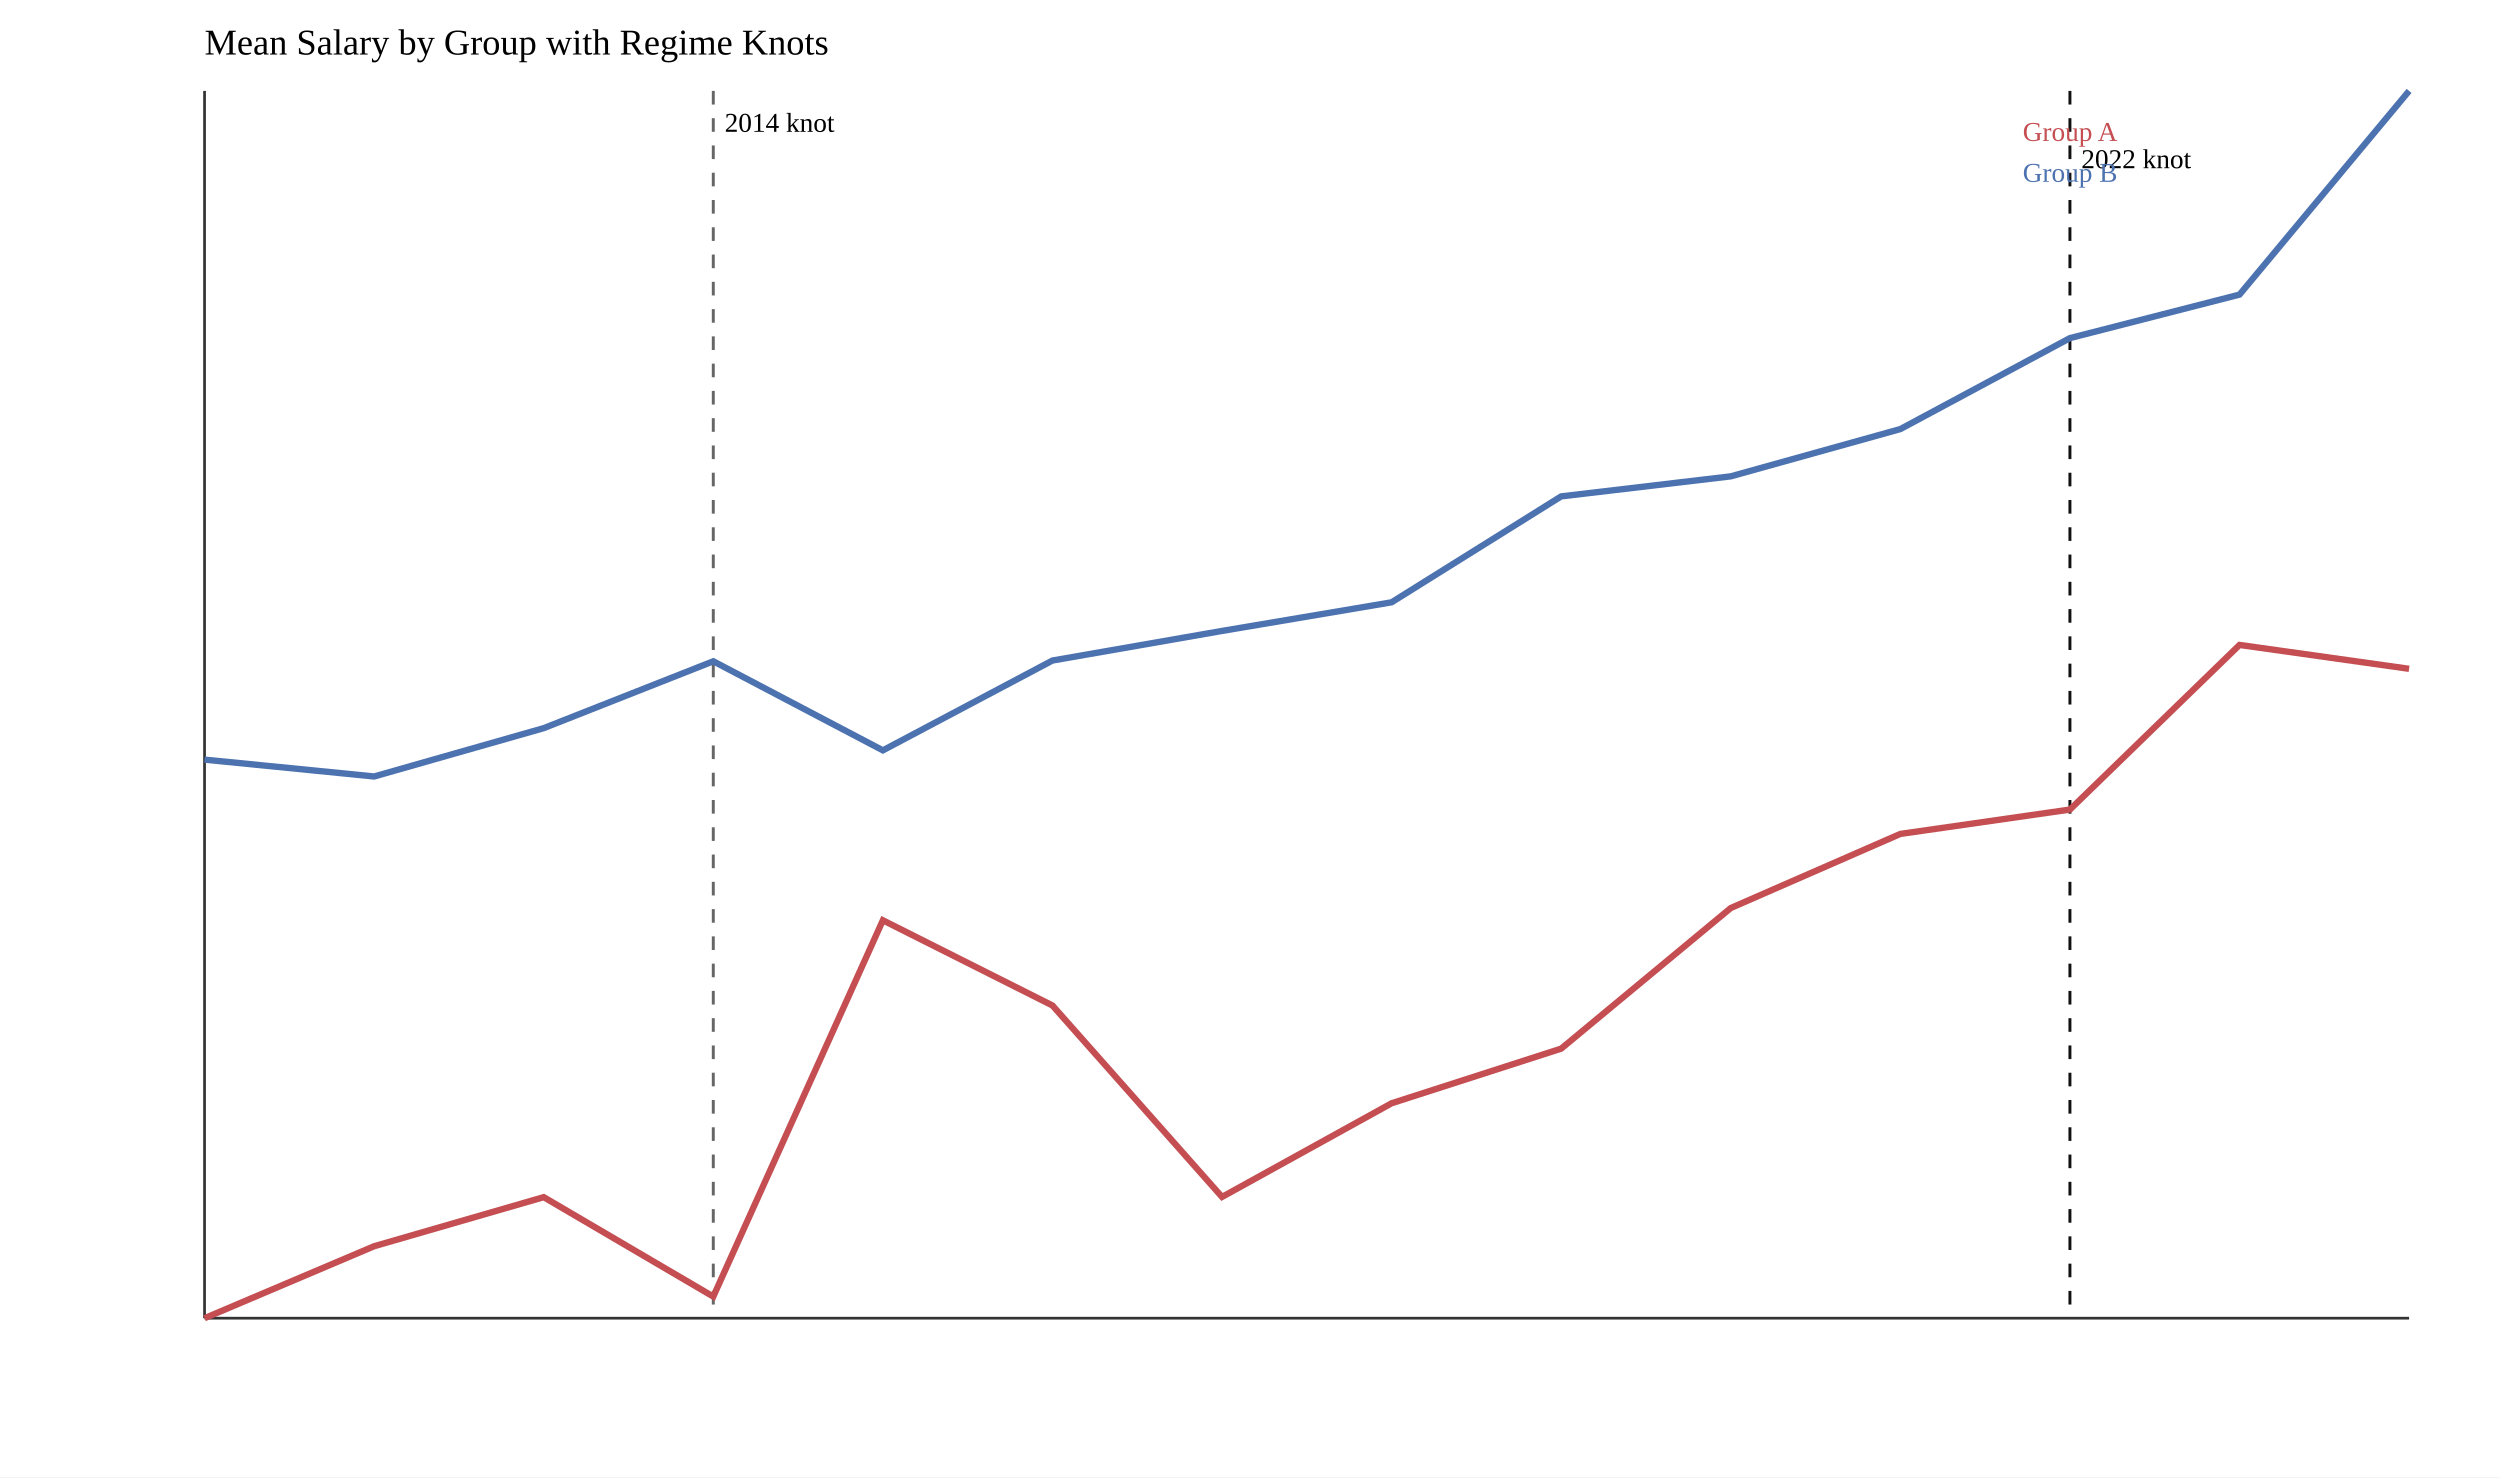
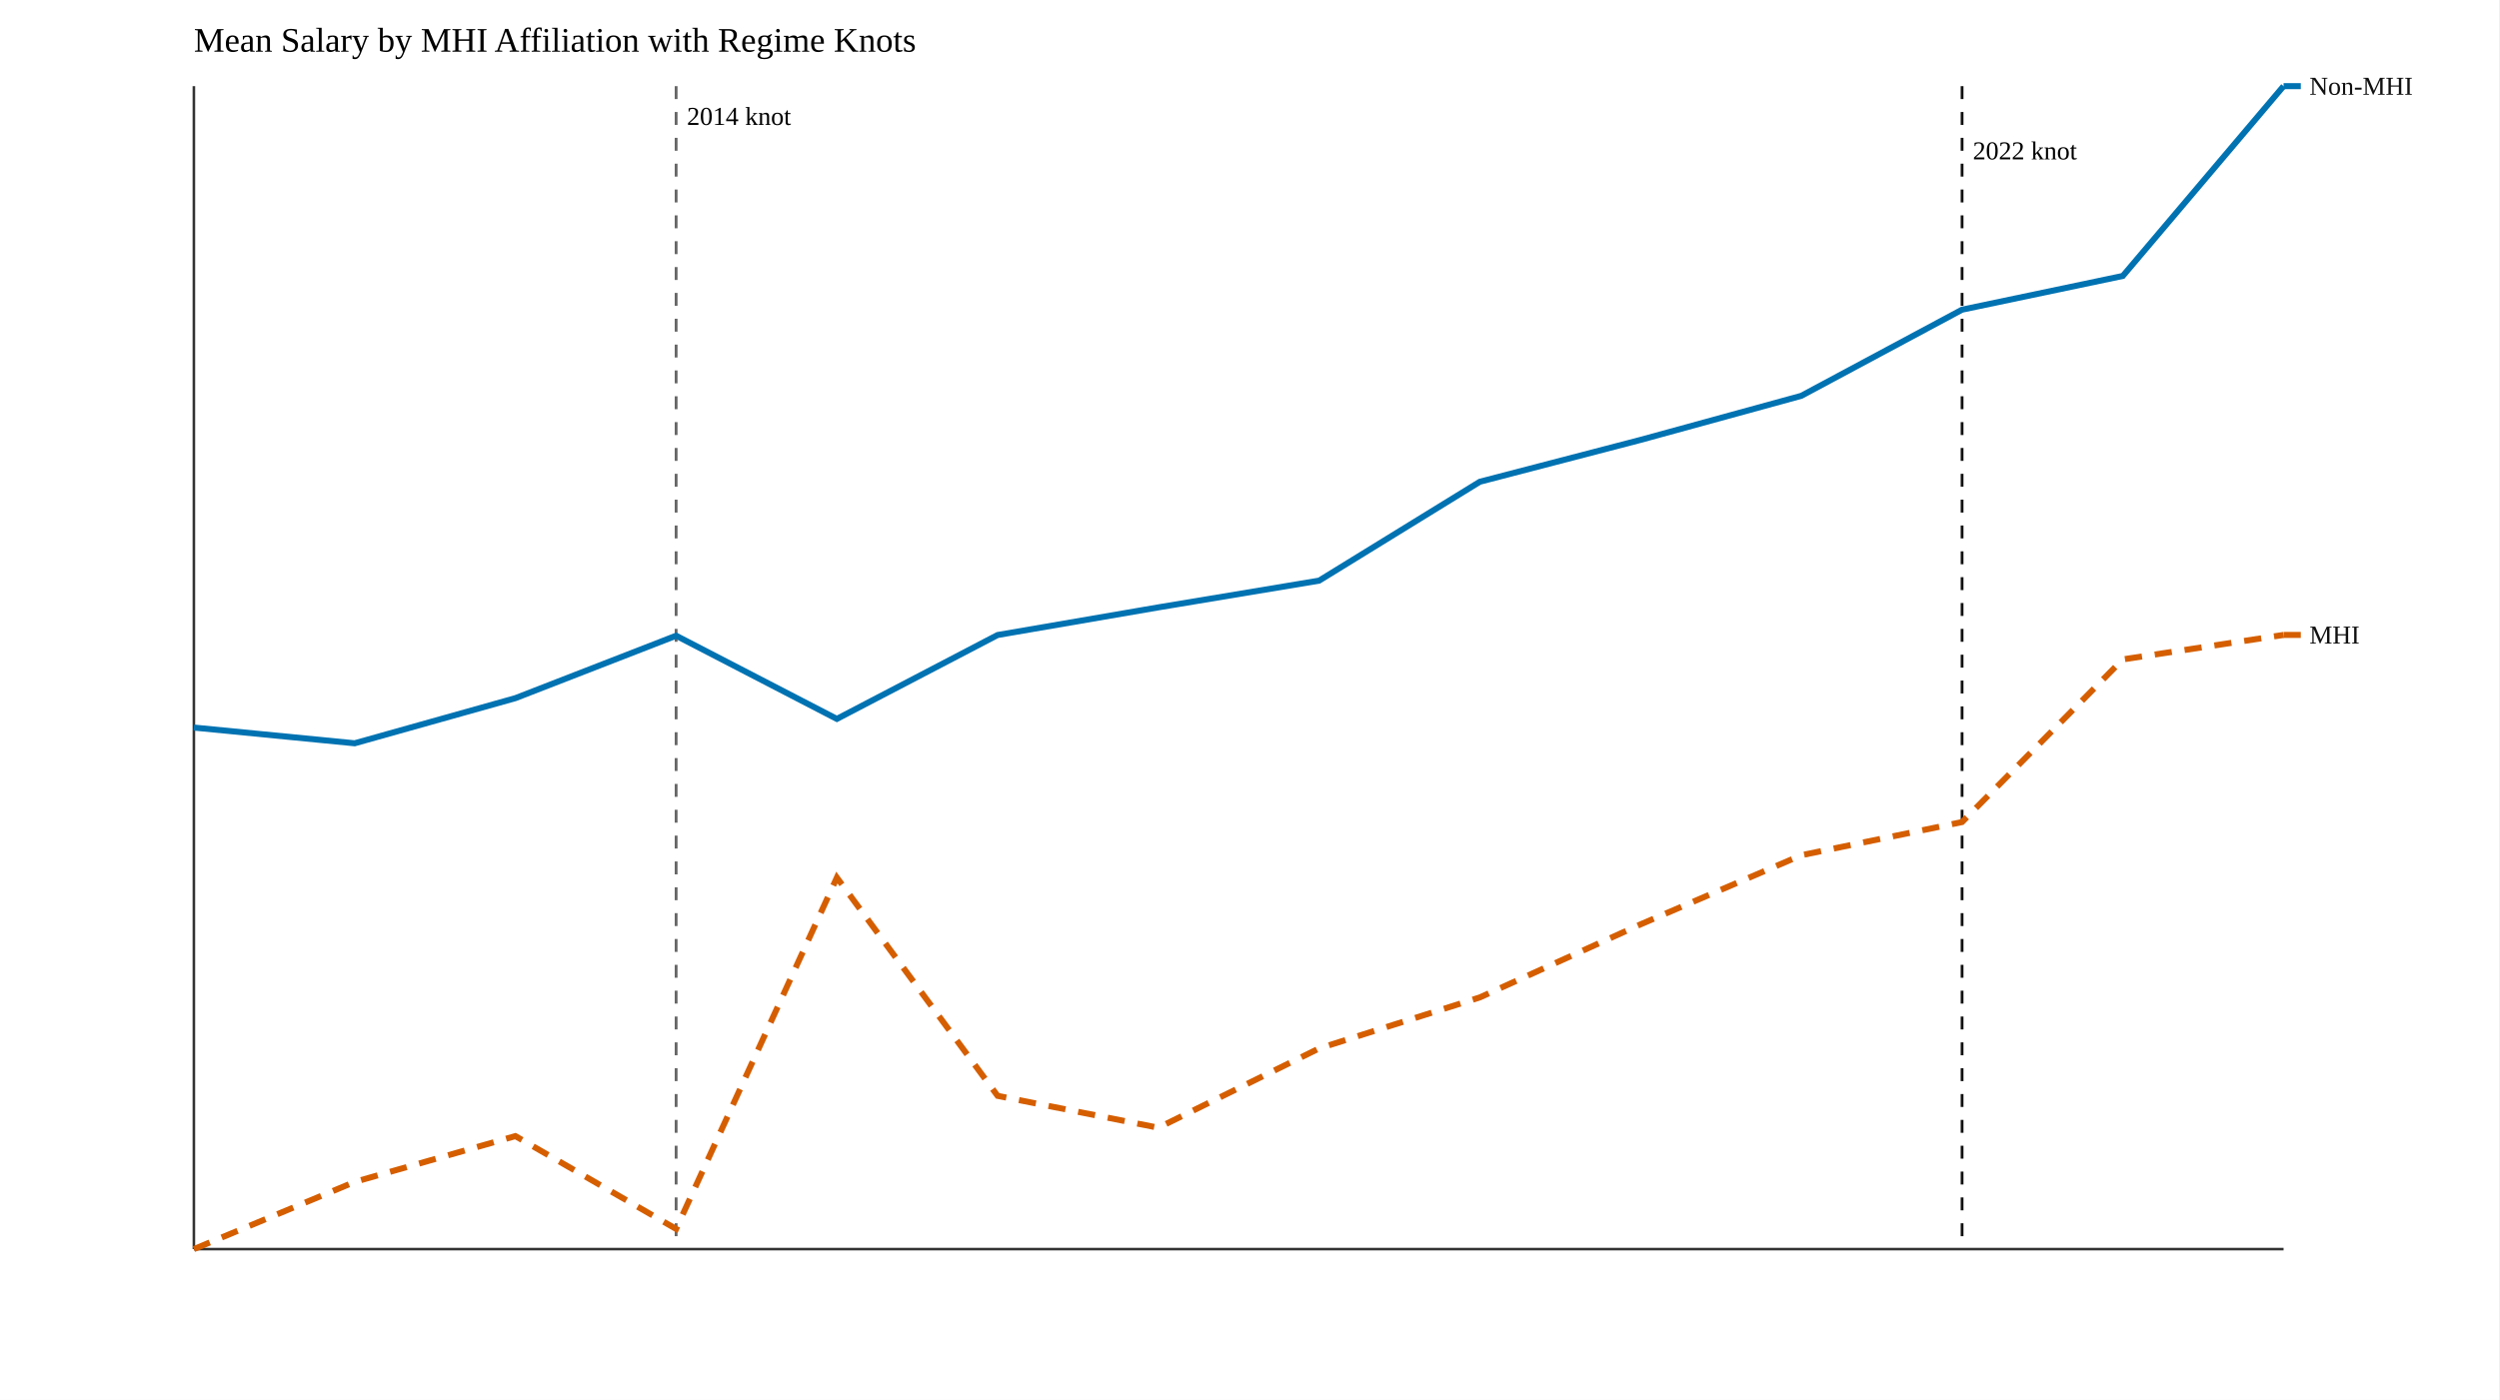
- <svg xmlns="http://www.w3.org/2000/svg" width="1100" height="650">
+ <svg xmlns="http://www.w3.org/2000/svg" width="1160" height="650">
  <rect x="0" y="0" width="100%" height="100%" fill="white" />
  <line x1="90.0" y1="580.0" x2="1060.0" y2="580.0" stroke="#333" stroke-width="1.2" />
  <line x1="90.0" y1="40.0" x2="90.0" y2="580.0" stroke="#333" stroke-width="1.2" />
  <line x1="313.846" y1="40.0" x2="313.846" y2="580.0" stroke="#666" stroke-dasharray="6,6" stroke-width="1.3" />
  <line x1="910.769" y1="40.0" x2="910.769" y2="580.0" stroke="#111" stroke-dasharray="6,6" stroke-width="1.3" />
-   <polyline fill="none" stroke="#C44E52" stroke-width="2.8" points="90.0,580.0 164.615,548.34 239.231,526.747 313.846,570.494 388.462,404.925 463.077,442.416 537.692,526.655 612.308,485.434 686.923,461.395 761.538,399.527 836.154,366.922 910.769,356.202 985.385,283.774 1060.0,294.279" />
-   <polyline fill="none" stroke="#4C72B0" stroke-width="2.8" points="90.0,334.242 164.615,341.649 239.231,320.385 313.846,290.962 388.462,330.156 463.077,290.629 537.692,277.605 612.308,265.009 686.923,218.405 761.538,209.589 836.154,188.792 910.769,148.763 985.385,129.624 1060.0,40.0" />
-   <text x="90.0" y="24" font-size="16" font-family="Times New Roman">Mean Salary by Group with Regime Knots</text>
+   <polyline fill="none" stroke="#D55E00" stroke-width="2.8" stroke-dasharray="8,6" points="90.0,580.0 164.615,548.803 239.231,527.525 313.846,570.633 388.462,407.483 463.077,508.83 537.692,523.639 612.308,486.815 686.923,463.128 761.538,429.209 836.154,397.103 910.769,381.708 985.385,306.178 1060.0,294.815" />
+   <polyline fill="none" stroke="#0072B2" stroke-width="2.8" points="90.0,337.832 164.615,345.13 239.231,324.177 313.846,295.184 388.462,333.806 463.077,294.855 537.692,282.022 612.308,269.61 686.923,223.687 761.538,204.253 836.154,183.786 910.769,143.79 985.385,128.126 1060.0,40.0" />
+   <text x="90.0" y="24" font-size="16" font-family="Times New Roman">Mean Salary by MHI Affiliation with Regime Knots</text>
  <text x="318.846" y="58.0" font-size="12" font-family="Times New Roman">2014 knot</text>
  <text x="915.769" y="74.0" font-size="12" font-family="Times New Roman">2022 knot</text>
-   <text x="890.0" y="62.0" font-size="12" fill="#C44E52" font-family="Times New Roman">Group A</text>
-   <text x="890.0" y="80.0" font-size="12" fill="#4C72B0" font-family="Times New Roman">Group B</text>
+   <line x1="1060.0" y1="294.815" x2="1068.0" y2="294.815" stroke="#D55E00" stroke-width="2.8" stroke-dasharray="8,6" />
+   <line x1="1060.0" y1="40.0" x2="1068.0" y2="40.0" stroke="#0072B2" stroke-width="2.8" />
+   <text x="1072.0" y="298.815" font-size="12" fill="#111" font-family="Times New Roman">MHI</text>
+   <text x="1072.0" y="44.0" font-size="12" fill="#111" font-family="Times New Roman">Non-MHI</text>
</svg>
